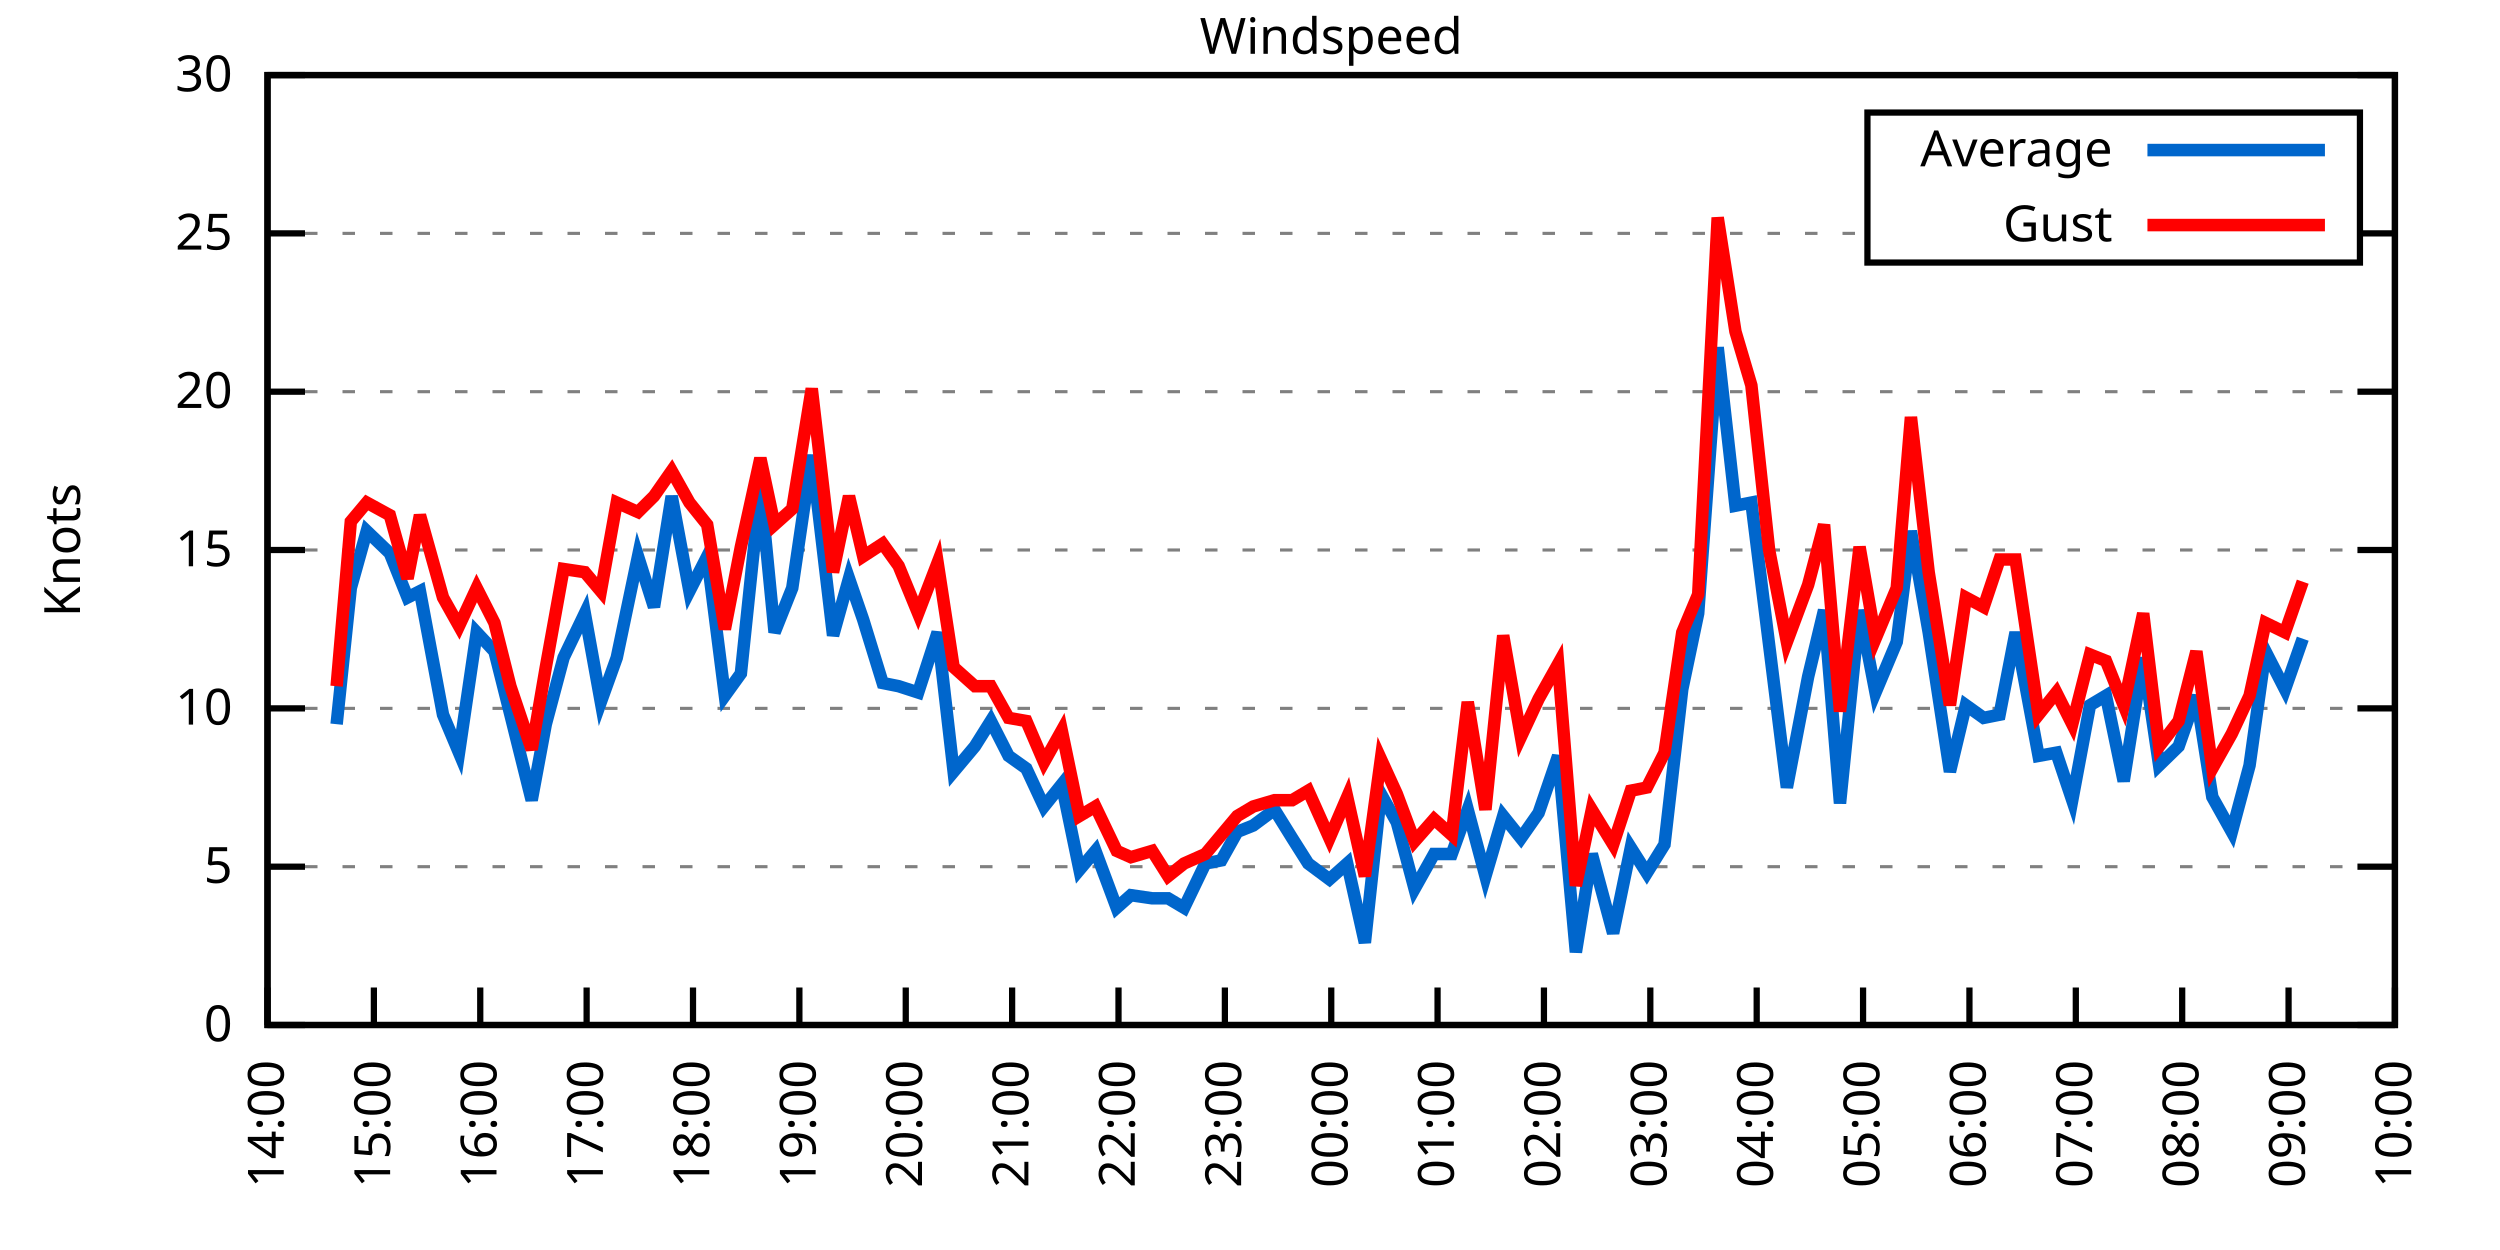
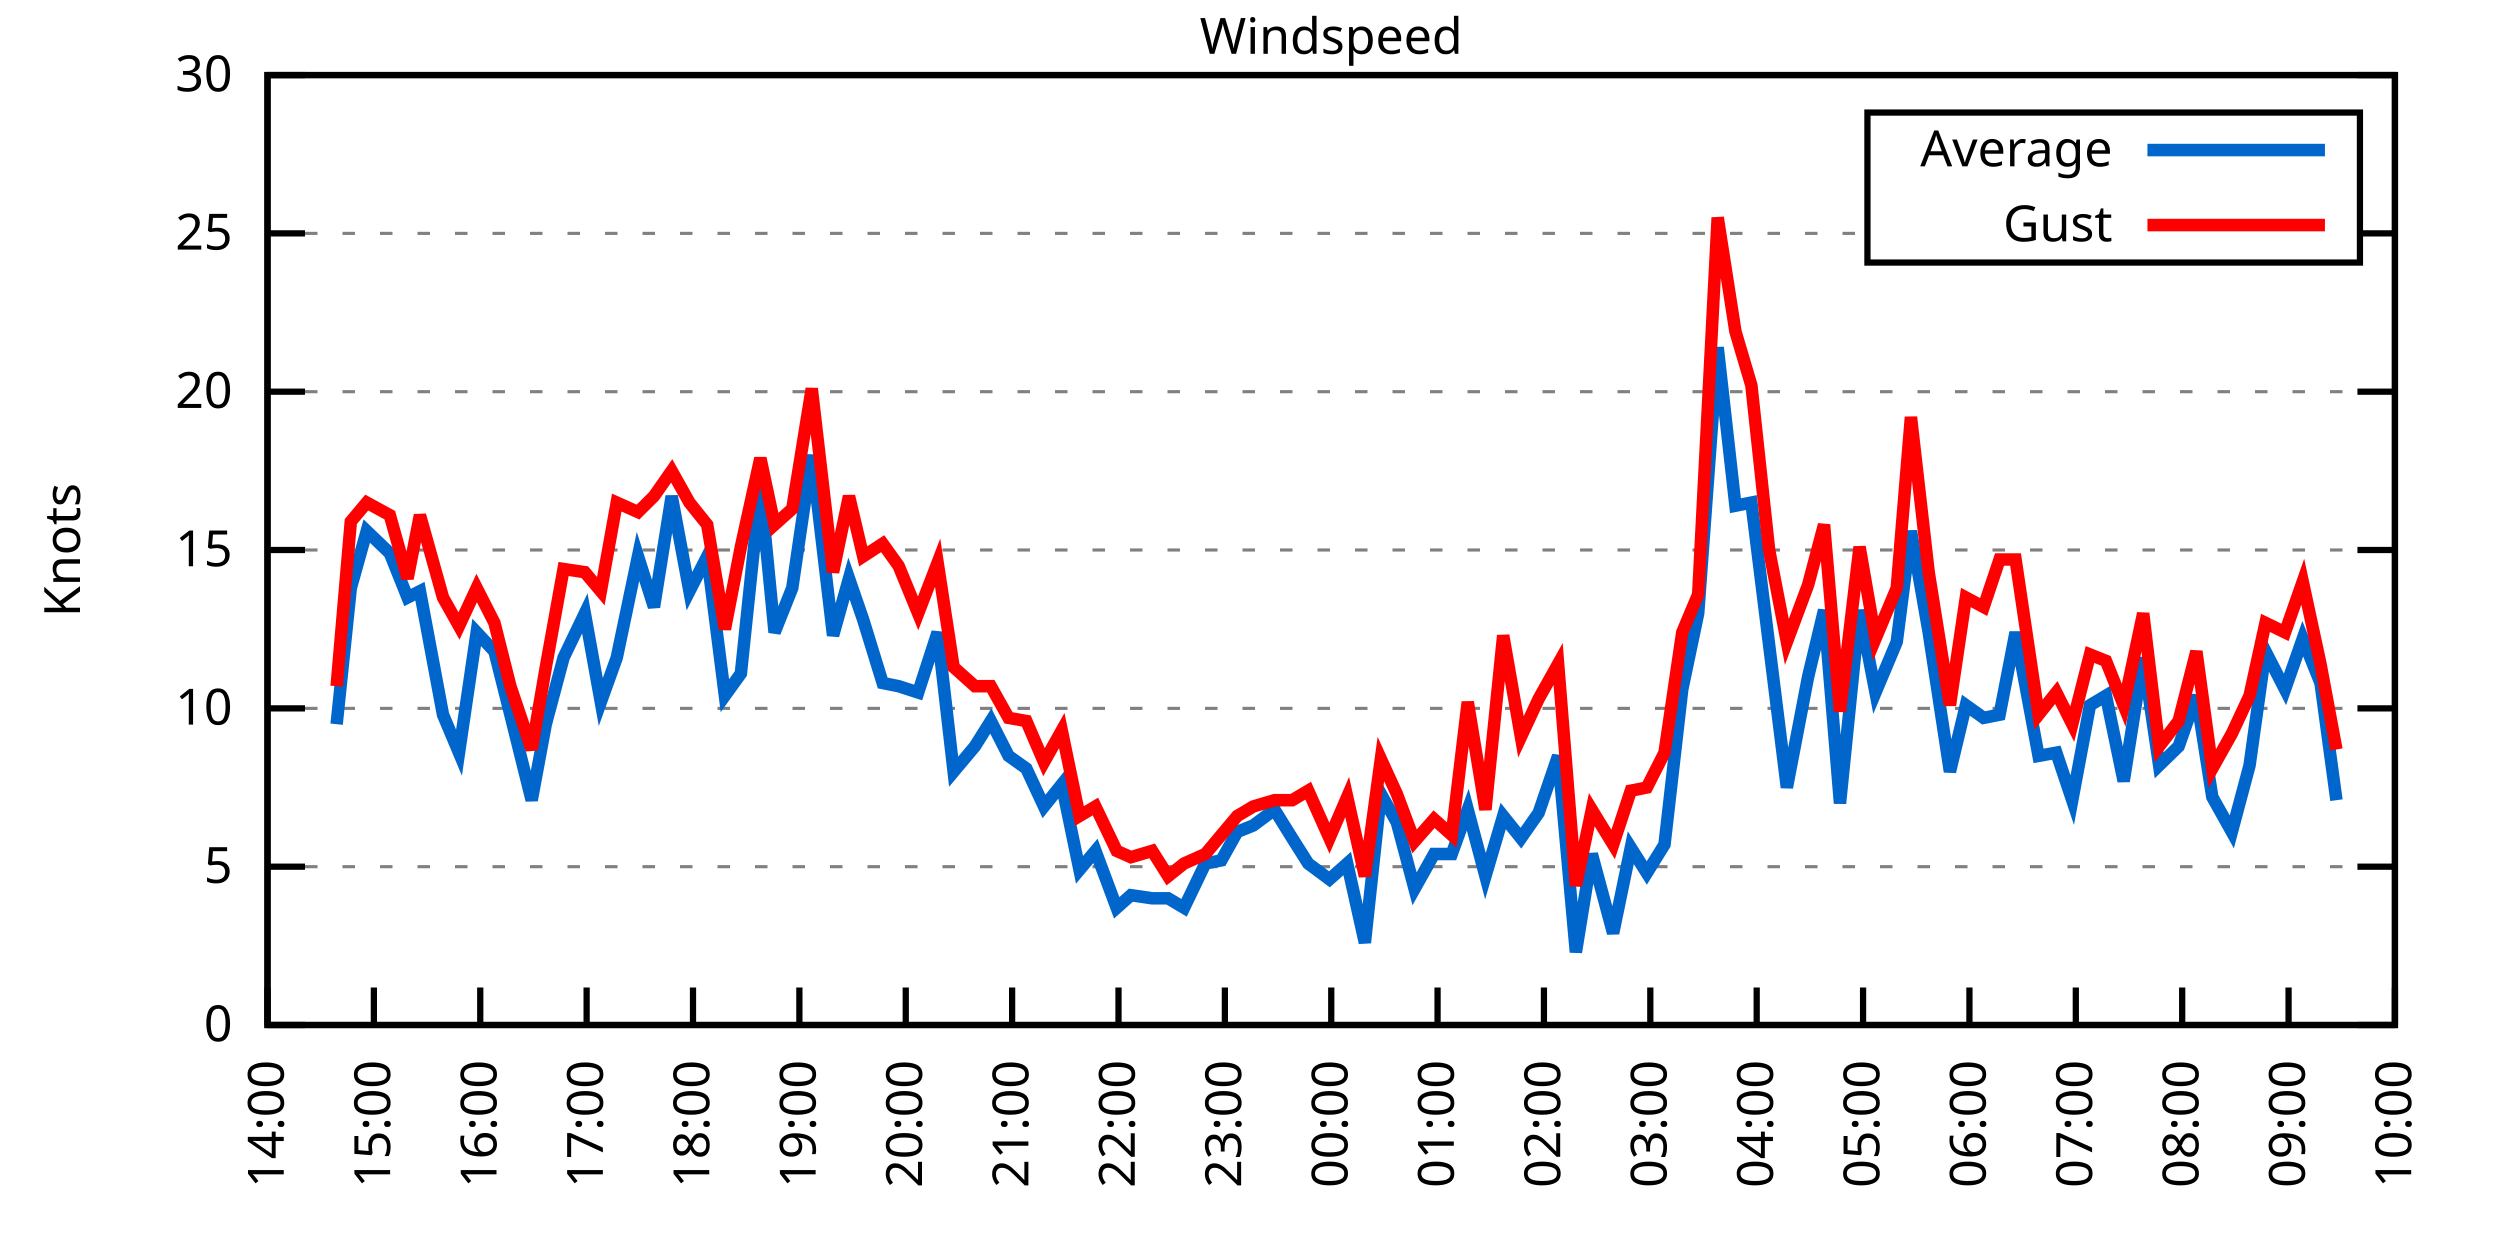
<svg xmlns="http://www.w3.org/2000/svg" xmlns:xlink="http://www.w3.org/1999/xlink" width="400" height="200" viewBox="0 0 400 200">
  <g id="gnuplot_canvas">
    <rect x="0" y="0" width="400" height="200" fill="none" />
    <defs>
      <circle id="gpDot" r="0.5" stroke-width="0.5" stroke="currentColor" />
      <path id="gpPt0" stroke-width="0.333" stroke="currentColor" d="M-1,0 h2 M0,-1 v2" />
      <path id="gpPt1" stroke-width="0.333" stroke="currentColor" d="M-1,-1 L1,1 M1,-1 L-1,1" />
      <path id="gpPt2" stroke-width="0.333" stroke="currentColor" d="M-1,0 L1,0 M0,-1 L0,1 M-1,-1 L1,1 M-1,1 L1,-1" />
      <rect id="gpPt3" stroke-width="0.333" stroke="currentColor" x="-1" y="-1" width="2" height="2" />
      <rect id="gpPt4" stroke-width="0.333" stroke="currentColor" fill="currentColor" x="-1" y="-1" width="2" height="2" />
      <circle id="gpPt5" stroke-width="0.333" stroke="currentColor" cx="0" cy="0" r="1" />
      <use xlink:href="#gpPt5" id="gpPt6" fill="currentColor" stroke="none" />
      <path id="gpPt7" stroke-width="0.333" stroke="currentColor" d="M0,-1.33 L-1.33,0.67 L1.33,0.67 z" />
      <use xlink:href="#gpPt7" id="gpPt8" fill="currentColor" stroke="none" />
      <use xlink:href="#gpPt7" id="gpPt9" stroke="currentColor" transform="rotate(180)" />
      <use xlink:href="#gpPt9" id="gpPt10" fill="currentColor" stroke="none" />
      <use xlink:href="#gpPt3" id="gpPt11" stroke="currentColor" transform="rotate(45)" />
      <use xlink:href="#gpPt11" id="gpPt12" fill="currentColor" stroke="none" />
      <path id="gpPt13" stroke-width="0.333" stroke="currentColor" d="M0,1.330 L1.265,0.411 L0.782,-1.067 L-0.782,-1.076 L-1.265,0.411 z" />
      <use xlink:href="#gpPt13" id="gpPt14" fill="currentColor" stroke="none" />
      <filter id="textbox" filterUnits="objectBoundingBox" x="0" y="0" height="1" width="1">
        <feFlood flood-color="white" flood-opacity="1" result="bgnd" />
        <feComposite in="SourceGraphic" in2="bgnd" operator="atop" />
      </filter>
      <filter id="greybox" filterUnits="objectBoundingBox" x="0" y="0" height="1" width="1">
        <feFlood flood-color="lightgrey" flood-opacity="1" result="grey" />
        <feComposite in="SourceGraphic" in2="grey" operator="atop" />
      </filter>
    </defs>
    <g fill="none" color="white" stroke="currentColor" stroke-width="1.00" stroke-linecap="butt" stroke-linejoin="miter">
</g>
    <g fill="none" color="black" stroke="currentColor" stroke-width="1.00" stroke-linecap="butt" stroke-linejoin="miter">
      <g stroke="none" shape-rendering="crispEdges">
        <polygon fill="rgb(255, 255, 255)" points="42.80,164.00 383.18,164.00 383.18,12.02 42.80,12.02 " />
      </g>
    </g>
    <g fill="none" color="black" stroke="currentColor" stroke-width="1.00" stroke-linecap="butt" stroke-linejoin="miter">
</g>
    <g fill="none" color="black" stroke="black" stroke-width="0.50" stroke-linecap="butt" stroke-linejoin="miter">
</g>
    <g fill="none" color="gray" stroke="currentColor" stroke-width="0.50" stroke-linecap="butt" stroke-linejoin="miter">
      <path stroke="gray" stroke-dasharray="2,4" class="gridline" d="M42.80,164.00 L383.19,164.00  " />
    </g>
    <g fill="none" color="gray" stroke="gray" stroke-width="1.00" stroke-linecap="butt" stroke-linejoin="miter">
</g>
    <g fill="none" color="black" stroke="currentColor" stroke-width="1.00" stroke-linecap="butt" stroke-linejoin="miter">
      <path stroke="black" d="M42.80,164.00 L48.80,164.00 M383.19,164.00 L377.19,164.00  " />
      <g transform="translate(37.20,166.60)" stroke="none" fill="black" font-family="Sans" font-size="8.00" text-anchor="end">
        <text>
          <tspan font-family="Sans"> 0</tspan>
        </text>
      </g>
    </g>
    <g fill="none" color="black" stroke="currentColor" stroke-width="1.00" stroke-linecap="butt" stroke-linejoin="miter">
</g>
    <g fill="none" color="black" stroke="black" stroke-width="0.50" stroke-linecap="butt" stroke-linejoin="miter">
</g>
    <g fill="none" color="gray" stroke="currentColor" stroke-width="0.50" stroke-linecap="butt" stroke-linejoin="miter">
      <path stroke="gray" stroke-dasharray="2,4" class="gridline" d="M42.80,138.67 L383.19,138.67  " />
    </g>
    <g fill="none" color="gray" stroke="gray" stroke-width="1.00" stroke-linecap="butt" stroke-linejoin="miter">
</g>
    <g fill="none" color="black" stroke="currentColor" stroke-width="1.00" stroke-linecap="butt" stroke-linejoin="miter">
      <path stroke="black" d="M42.80,138.67 L48.80,138.67 M383.19,138.67 L377.19,138.67  " />
      <g transform="translate(37.20,141.27)" stroke="none" fill="black" font-family="Sans" font-size="8.00" text-anchor="end">
        <text>
          <tspan font-family="Sans"> 5</tspan>
        </text>
      </g>
    </g>
    <g fill="none" color="black" stroke="currentColor" stroke-width="1.00" stroke-linecap="butt" stroke-linejoin="miter">
</g>
    <g fill="none" color="black" stroke="black" stroke-width="0.50" stroke-linecap="butt" stroke-linejoin="miter">
</g>
    <g fill="none" color="gray" stroke="currentColor" stroke-width="0.50" stroke-linecap="butt" stroke-linejoin="miter">
      <path stroke="gray" stroke-dasharray="2,4" class="gridline" d="M42.80,113.34 L383.19,113.34  " />
    </g>
    <g fill="none" color="gray" stroke="gray" stroke-width="1.00" stroke-linecap="butt" stroke-linejoin="miter">
</g>
    <g fill="none" color="black" stroke="currentColor" stroke-width="1.00" stroke-linecap="butt" stroke-linejoin="miter">
      <path stroke="black" d="M42.80,113.34 L48.80,113.34 M383.19,113.34 L377.19,113.34  " />
      <g transform="translate(37.20,115.94)" stroke="none" fill="black" font-family="Sans" font-size="8.00" text-anchor="end">
        <text>
          <tspan font-family="Sans"> 10</tspan>
        </text>
      </g>
    </g>
    <g fill="none" color="black" stroke="currentColor" stroke-width="1.00" stroke-linecap="butt" stroke-linejoin="miter">
</g>
    <g fill="none" color="black" stroke="black" stroke-width="0.50" stroke-linecap="butt" stroke-linejoin="miter">
</g>
    <g fill="none" color="gray" stroke="currentColor" stroke-width="0.50" stroke-linecap="butt" stroke-linejoin="miter">
      <path stroke="gray" stroke-dasharray="2,4" class="gridline" d="M42.80,88.00 L383.19,88.00  " />
    </g>
    <g fill="none" color="gray" stroke="gray" stroke-width="1.00" stroke-linecap="butt" stroke-linejoin="miter">
</g>
    <g fill="none" color="black" stroke="currentColor" stroke-width="1.00" stroke-linecap="butt" stroke-linejoin="miter">
      <path stroke="black" d="M42.80,88.00 L48.80,88.00 M383.19,88.00 L377.19,88.00  " />
      <g transform="translate(37.20,90.60)" stroke="none" fill="black" font-family="Sans" font-size="8.00" text-anchor="end">
        <text>
          <tspan font-family="Sans"> 15</tspan>
        </text>
      </g>
    </g>
    <g fill="none" color="black" stroke="currentColor" stroke-width="1.00" stroke-linecap="butt" stroke-linejoin="miter">
</g>
    <g fill="none" color="black" stroke="black" stroke-width="0.50" stroke-linecap="butt" stroke-linejoin="miter">
</g>
    <g fill="none" color="gray" stroke="currentColor" stroke-width="0.50" stroke-linecap="butt" stroke-linejoin="miter">
      <path stroke="gray" stroke-dasharray="2,4" class="gridline" d="M42.80,62.67 L383.19,62.67  " />
    </g>
    <g fill="none" color="gray" stroke="gray" stroke-width="1.00" stroke-linecap="butt" stroke-linejoin="miter">
</g>
    <g fill="none" color="black" stroke="currentColor" stroke-width="1.00" stroke-linecap="butt" stroke-linejoin="miter">
      <path stroke="black" d="M42.80,62.67 L48.80,62.67 M383.19,62.67 L377.19,62.67  " />
      <g transform="translate(37.20,65.27)" stroke="none" fill="black" font-family="Sans" font-size="8.00" text-anchor="end">
        <text>
          <tspan font-family="Sans"> 20</tspan>
        </text>
      </g>
    </g>
    <g fill="none" color="black" stroke="currentColor" stroke-width="1.00" stroke-linecap="butt" stroke-linejoin="miter">
</g>
    <g fill="none" color="black" stroke="black" stroke-width="0.50" stroke-linecap="butt" stroke-linejoin="miter">
</g>
    <g fill="none" color="gray" stroke="currentColor" stroke-width="0.50" stroke-linecap="butt" stroke-linejoin="miter">
      <path stroke="gray" stroke-dasharray="2,4" class="gridline" d="M42.80,37.34 L298.79,37.34 M377.59,37.34 L383.19,37.34  " />
    </g>
    <g fill="none" color="gray" stroke="gray" stroke-width="1.00" stroke-linecap="butt" stroke-linejoin="miter">
</g>
    <g fill="none" color="black" stroke="currentColor" stroke-width="1.00" stroke-linecap="butt" stroke-linejoin="miter">
      <path stroke="black" d="M42.80,37.34 L48.80,37.34 M383.19,37.34 L377.19,37.34  " />
      <g transform="translate(37.20,39.94)" stroke="none" fill="black" font-family="Sans" font-size="8.00" text-anchor="end">
        <text>
          <tspan font-family="Sans"> 25</tspan>
        </text>
      </g>
    </g>
    <g fill="none" color="black" stroke="currentColor" stroke-width="1.00" stroke-linecap="butt" stroke-linejoin="miter">
</g>
    <g fill="none" color="black" stroke="black" stroke-width="0.50" stroke-linecap="butt" stroke-linejoin="miter">
</g>
    <g fill="none" color="gray" stroke="currentColor" stroke-width="0.50" stroke-linecap="butt" stroke-linejoin="miter">
      <path stroke="gray" stroke-dasharray="2,4" class="gridline" d="M42.80,12.01 L383.19,12.01  " />
    </g>
    <g fill="none" color="gray" stroke="gray" stroke-width="1.00" stroke-linecap="butt" stroke-linejoin="miter">
</g>
    <g fill="none" color="black" stroke="currentColor" stroke-width="1.00" stroke-linecap="butt" stroke-linejoin="miter">
      <path stroke="black" d="M42.80,12.01 L48.80,12.01 M383.19,12.01 L377.19,12.01  " />
      <g transform="translate(37.20,14.61)" stroke="none" fill="black" font-family="Sans" font-size="8.00" text-anchor="end">
        <text>
          <tspan font-family="Sans"> 30</tspan>
        </text>
      </g>
    </g>
    <g fill="none" color="black" stroke="currentColor" stroke-width="1.00" stroke-linecap="butt" stroke-linejoin="miter">
      <path stroke="black" d="M42.80,164.00 L42.80,158.00  " />
      <g transform="translate(45.40,169.60) rotate(270.00)" stroke="none" fill="black" font-family="Sans" font-size="8.00" text-anchor="end">
        <text>
          <tspan font-family="Sans">14:00</tspan>
        </text>
      </g>
    </g>
    <g fill="none" color="black" stroke="currentColor" stroke-width="1.00" stroke-linecap="butt" stroke-linejoin="miter">
      <path stroke="black" d="M59.82,164.00 L59.82,158.00  " />
      <g transform="translate(62.42,169.60) rotate(270.00)" stroke="none" fill="black" font-family="Sans" font-size="8.00" text-anchor="end">
        <text>
          <tspan font-family="Sans">15:00</tspan>
        </text>
      </g>
    </g>
    <g fill="none" color="black" stroke="currentColor" stroke-width="1.00" stroke-linecap="butt" stroke-linejoin="miter">
      <path stroke="black" d="M76.84,164.00 L76.84,158.00  " />
      <g transform="translate(79.44,169.60) rotate(270.00)" stroke="none" fill="black" font-family="Sans" font-size="8.00" text-anchor="end">
        <text>
          <tspan font-family="Sans">16:00</tspan>
        </text>
      </g>
    </g>
    <g fill="none" color="black" stroke="currentColor" stroke-width="1.00" stroke-linecap="butt" stroke-linejoin="miter">
      <path stroke="black" d="M93.86,164.00 L93.86,158.00  " />
      <g transform="translate(96.46,169.60) rotate(270.00)" stroke="none" fill="black" font-family="Sans" font-size="8.00" text-anchor="end">
        <text>
          <tspan font-family="Sans">17:00</tspan>
        </text>
      </g>
    </g>
    <g fill="none" color="black" stroke="currentColor" stroke-width="1.00" stroke-linecap="butt" stroke-linejoin="miter">
      <path stroke="black" d="M110.88,164.00 L110.88,158.00  " />
      <g transform="translate(113.48,169.60) rotate(270.00)" stroke="none" fill="black" font-family="Sans" font-size="8.00" text-anchor="end">
        <text>
          <tspan font-family="Sans">18:00</tspan>
        </text>
      </g>
    </g>
    <g fill="none" color="black" stroke="currentColor" stroke-width="1.00" stroke-linecap="butt" stroke-linejoin="miter">
      <path stroke="black" d="M127.90,164.00 L127.90,158.00  " />
      <g transform="translate(130.50,169.60) rotate(270.00)" stroke="none" fill="black" font-family="Sans" font-size="8.00" text-anchor="end">
        <text>
          <tspan font-family="Sans">19:00</tspan>
        </text>
      </g>
    </g>
    <g fill="none" color="black" stroke="currentColor" stroke-width="1.00" stroke-linecap="butt" stroke-linejoin="miter">
      <path stroke="black" d="M144.92,164.00 L144.92,158.00  " />
      <g transform="translate(147.52,169.60) rotate(270.00)" stroke="none" fill="black" font-family="Sans" font-size="8.00" text-anchor="end">
        <text>
          <tspan font-family="Sans">20:00</tspan>
        </text>
      </g>
    </g>
    <g fill="none" color="black" stroke="currentColor" stroke-width="1.00" stroke-linecap="butt" stroke-linejoin="miter">
      <path stroke="black" d="M161.94,164.00 L161.94,158.00  " />
      <g transform="translate(164.54,169.60) rotate(270.00)" stroke="none" fill="black" font-family="Sans" font-size="8.00" text-anchor="end">
        <text>
          <tspan font-family="Sans">21:00</tspan>
        </text>
      </g>
    </g>
    <g fill="none" color="black" stroke="currentColor" stroke-width="1.00" stroke-linecap="butt" stroke-linejoin="miter">
      <path stroke="black" d="M178.96,164.00 L178.96,158.00  " />
      <g transform="translate(181.56,169.60) rotate(270.00)" stroke="none" fill="black" font-family="Sans" font-size="8.00" text-anchor="end">
        <text>
          <tspan font-family="Sans">22:00</tspan>
        </text>
      </g>
    </g>
    <g fill="none" color="black" stroke="currentColor" stroke-width="1.00" stroke-linecap="butt" stroke-linejoin="miter">
      <path stroke="black" d="M195.98,164.00 L195.98,158.00  " />
      <g transform="translate(198.58,169.60) rotate(270.00)" stroke="none" fill="black" font-family="Sans" font-size="8.00" text-anchor="end">
        <text>
          <tspan font-family="Sans">23:00</tspan>
        </text>
      </g>
    </g>
    <g fill="none" color="black" stroke="currentColor" stroke-width="1.00" stroke-linecap="butt" stroke-linejoin="miter">
      <path stroke="black" d="M213.00,164.00 L213.00,158.00  " />
      <g transform="translate(215.60,169.60) rotate(270.00)" stroke="none" fill="black" font-family="Sans" font-size="8.00" text-anchor="end">
        <text>
          <tspan font-family="Sans">00:00</tspan>
        </text>
      </g>
    </g>
    <g fill="none" color="black" stroke="currentColor" stroke-width="1.00" stroke-linecap="butt" stroke-linejoin="miter">
      <path stroke="black" d="M230.01,164.00 L230.01,158.00  " />
      <g transform="translate(232.61,169.60) rotate(270.00)" stroke="none" fill="black" font-family="Sans" font-size="8.00" text-anchor="end">
        <text>
          <tspan font-family="Sans">01:00</tspan>
        </text>
      </g>
    </g>
    <g fill="none" color="black" stroke="currentColor" stroke-width="1.00" stroke-linecap="butt" stroke-linejoin="miter">
      <path stroke="black" d="M247.03,164.00 L247.03,158.00  " />
      <g transform="translate(249.63,169.60) rotate(270.00)" stroke="none" fill="black" font-family="Sans" font-size="8.00" text-anchor="end">
        <text>
          <tspan font-family="Sans">02:00</tspan>
        </text>
      </g>
    </g>
    <g fill="none" color="black" stroke="currentColor" stroke-width="1.00" stroke-linecap="butt" stroke-linejoin="miter">
      <path stroke="black" d="M264.05,164.00 L264.05,158.00  " />
      <g transform="translate(266.65,169.60) rotate(270.00)" stroke="none" fill="black" font-family="Sans" font-size="8.00" text-anchor="end">
        <text>
          <tspan font-family="Sans">03:00</tspan>
        </text>
      </g>
    </g>
    <g fill="none" color="black" stroke="currentColor" stroke-width="1.00" stroke-linecap="butt" stroke-linejoin="miter">
      <path stroke="black" d="M281.07,164.00 L281.07,158.00  " />
      <g transform="translate(283.67,169.60) rotate(270.00)" stroke="none" fill="black" font-family="Sans" font-size="8.00" text-anchor="end">
        <text>
          <tspan font-family="Sans">04:00</tspan>
        </text>
      </g>
    </g>
    <g fill="none" color="black" stroke="currentColor" stroke-width="1.00" stroke-linecap="butt" stroke-linejoin="miter">
      <path stroke="black" d="M298.09,164.00 L298.09,158.00  " />
      <g transform="translate(300.69,169.60) rotate(270.00)" stroke="none" fill="black" font-family="Sans" font-size="8.00" text-anchor="end">
        <text>
          <tspan font-family="Sans">05:00</tspan>
        </text>
      </g>
    </g>
    <g fill="none" color="black" stroke="currentColor" stroke-width="1.00" stroke-linecap="butt" stroke-linejoin="miter">
      <path stroke="black" d="M315.11,164.00 L315.11,158.00  " />
      <g transform="translate(317.71,169.60) rotate(270.00)" stroke="none" fill="black" font-family="Sans" font-size="8.00" text-anchor="end">
        <text>
          <tspan font-family="Sans">06:00</tspan>
        </text>
      </g>
    </g>
    <g fill="none" color="black" stroke="currentColor" stroke-width="1.00" stroke-linecap="butt" stroke-linejoin="miter">
      <path stroke="black" d="M332.13,164.00 L332.13,158.00  " />
      <g transform="translate(334.73,169.60) rotate(270.00)" stroke="none" fill="black" font-family="Sans" font-size="8.00" text-anchor="end">
        <text>
          <tspan font-family="Sans">07:00</tspan>
        </text>
      </g>
    </g>
    <g fill="none" color="black" stroke="currentColor" stroke-width="1.00" stroke-linecap="butt" stroke-linejoin="miter">
      <path stroke="black" d="M349.15,164.00 L349.15,158.00  " />
      <g transform="translate(351.75,169.60) rotate(270.00)" stroke="none" fill="black" font-family="Sans" font-size="8.00" text-anchor="end">
        <text>
          <tspan font-family="Sans">08:00</tspan>
        </text>
      </g>
    </g>
    <g fill="none" color="black" stroke="currentColor" stroke-width="1.00" stroke-linecap="butt" stroke-linejoin="miter">
      <path stroke="black" d="M366.17,164.00 L366.17,158.00  " />
      <g transform="translate(368.77,169.60) rotate(270.00)" stroke="none" fill="black" font-family="Sans" font-size="8.00" text-anchor="end">
        <text>
          <tspan font-family="Sans">09:00</tspan>
        </text>
      </g>
    </g>
    <g fill="none" color="black" stroke="currentColor" stroke-width="1.00" stroke-linecap="butt" stroke-linejoin="miter">
      <path stroke="black" d="M383.19,164.00 L383.19,158.00  " />
      <g transform="translate(385.79,169.60) rotate(270.00)" stroke="none" fill="black" font-family="Sans" font-size="8.00" text-anchor="end">
        <text>
          <tspan font-family="Sans">10:00</tspan>
        </text>
      </g>
    </g>
    <g fill="none" color="black" stroke="currentColor" stroke-width="1.00" stroke-linecap="butt" stroke-linejoin="miter">
</g>
    <g fill="none" color="black" stroke="currentColor" stroke-width="1.00" stroke-linecap="butt" stroke-linejoin="miter">
      <path stroke="black" d="M42.80,12.01 L42.80,164.00 L383.19,164.00 L383.19,12.01 L42.80,12.01 Z  " />
    </g>
    <g fill="none" color="black" stroke="currentColor" stroke-width="1.00" stroke-linecap="butt" stroke-linejoin="miter">
</g>
    <g fill="none" color="black" stroke="currentColor" stroke-width="1.00" stroke-linecap="butt" stroke-linejoin="miter">
      <path stroke="black" d="M298.79,42.01 L298.79,18.01 L377.59,18.01 L377.59,42.01 L298.79,42.01 Z  " />
    </g>
    <g id="Windspeed_plot_1">
      <g fill="none" color="white" stroke="black" stroke-width="2.00" stroke-linecap="butt" stroke-linejoin="miter">
</g>
      <g fill="none" color="black" stroke="currentColor" stroke-width="2.00" stroke-linecap="butt" stroke-linejoin="miter">
        <g transform="translate(337.99,26.61)" stroke="none" fill="black" font-family="Sans" font-size="8.00" text-anchor="end">
          <text>
            <tspan font-family="Sans">Average</tspan>
          </text>
        </g>
      </g>
      <g fill="none" color="black" stroke="currentColor" stroke-width="2.00" stroke-linecap="butt" stroke-linejoin="miter">
-         <path stroke="rgb(  0, 102, 204)" d="M343.59,24.01 L371.99,24.01 M53.86,115.87 L56.13,94.08 L58.68,84.97 L62.37,88.51 L65.21,95.60 L67.19,94.59   L70.88,114.35 L73.44,120.43 L76.27,101.18 L79.11,104.22 L81.66,114.35 L85.07,128.03 L87.33,115.87 L90.17,105.23   L93.57,98.14 L96.13,112.32 L98.68,105.23 L102.08,89.02 L104.64,97.12 L107.47,79.39 L110.31,94.59 L113.15,89.02   L115.98,111.31 L118.54,107.76 L121.66,77.87 L123.93,101.18 L126.76,94.08 L129.88,72.81 L133.29,101.68 L135.84,92.56   L138.11,99.15 L141.23,109.28 L143.78,109.79 L146.90,110.80 L150.02,101.18 L152.58,123.47 L155.98,119.42 L158.53,115.36   L161.37,120.94 L164.21,122.96 L167.04,129.04 L169.88,125.50 L172.72,139.17 L175.27,136.14 L178.67,145.25 L180.94,143.23   L184.35,143.73 L186.90,143.73 L189.45,145.25 L192.86,138.16 L195.41,137.66 L197.96,133.10 L200.51,132.08 L203.92,129.55   L206.75,134.11 L209.31,138.16 L212.71,140.69 L215.55,138.16 L218.38,150.83 L220.94,127.02 L223.49,131.58 L226.33,142.21   L229.45,136.64 L232.28,136.64 L234.84,129.55 L237.67,140.19 L240.51,130.56 L243.35,134.11 L246.18,130.06 L249.30,120.94   L252.14,152.35 L254.69,136.64 L258.10,149.31 L260.93,135.63 L263.49,139.68 L266.32,135.12 L269.16,110.30 L271.71,98.14   L274.83,55.58 L277.67,80.91 L280.22,80.41 L283.06,103.20 L285.90,126.00 L289.30,108.27 L291.85,97.63 L294.40,128.54   L297.53,97.63 L300.08,110.80 L303.48,102.70 L305.75,84.97 L308.59,101.18 L311.99,123.47 L314.54,112.83 L317.38,114.86   L319.93,114.35 L322.49,101.18 L326.17,120.94 L329.01,120.43 L331.56,128.03 L334.40,112.83 L336.95,111.31 L339.79,124.99   L342.91,105.23 L345.46,122.46 L348.58,119.42 L351.42,111.31 L353.97,127.52 L357.09,133.10 L359.93,122.46 L362.48,104.22   L365.60,110.30 L368.44,102.19  " />
+         <path stroke="rgb(  0, 102, 204)" d="M343.59,24.01 L371.99,24.01 M53.86,115.87 L56.13,94.08 L58.68,84.97 L62.37,88.51 L65.21,95.60 L67.19,94.59   L70.88,114.35 L73.44,120.43 L76.27,101.18 L79.11,104.22 L81.66,114.35 L85.07,128.03 L87.33,115.87 L90.17,105.23   L93.57,98.14 L96.13,112.32 L98.68,105.23 L102.08,89.02 L104.64,97.12 L107.47,79.39 L110.31,94.59 L113.15,89.02   L115.98,111.31 L118.54,107.76 L121.66,77.87 L123.93,101.18 L126.76,94.08 L129.88,72.81 L133.29,101.68 L135.84,92.56   L138.11,99.15 L141.23,109.28 L143.78,109.79 L146.90,110.80 L150.02,101.18 L152.58,123.47 L155.98,119.42 L158.53,115.36   L161.37,120.94 L164.21,122.96 L167.04,129.04 L169.88,125.50 L172.72,139.17 L175.27,136.14 L178.67,145.25 L180.94,143.23   L184.35,143.73 L186.90,143.73 L189.45,145.25 L192.86,138.16 L195.41,137.66 L197.96,133.10 L200.51,132.08 L203.92,129.55   L206.75,134.11 L209.31,138.16 L212.71,140.69 L215.55,138.16 L218.38,150.83 L220.94,127.02 L223.49,131.58 L226.33,142.21   L229.45,136.64 L232.28,136.64 L234.84,129.55 L237.67,140.19 L240.51,130.56 L243.35,134.11 L246.18,130.06 L249.30,120.94   L252.14,152.35 L254.69,136.64 L258.10,149.31 L260.93,135.63 L263.49,139.68 L266.32,135.12 L269.16,110.30 L271.71,98.14   L274.83,55.58 L277.67,80.91 L280.22,80.41 L283.06,103.20 L285.90,126.00 L289.30,108.27 L291.85,97.63 L294.40,128.54   L297.53,97.63 L300.08,110.80 L303.48,102.70 L305.75,84.97 L308.59,101.18 L311.99,123.47 L314.54,112.83 L317.38,114.86   L319.93,114.35 L322.49,101.18 L326.17,120.94 L329.01,120.43 L331.56,128.03 L334.40,112.83 L336.95,111.31 L339.79,124.99   L342.91,105.23 L345.46,122.46 L348.58,119.42 L351.42,111.31 L353.97,127.52 L357.09,133.10 L359.93,122.46 L362.48,104.22   L365.60,110.30 L368.44,102.19 L371.28,109.28 L373.83,128.03  " />
      </g>
    </g>
    <g id="Windspeed_plot_2">
      <g fill="none" color="black" stroke="currentColor" stroke-width="2.00" stroke-linecap="butt" stroke-linejoin="miter">
        <g transform="translate(337.99,38.61)" stroke="none" fill="black" font-family="Sans" font-size="8.00" text-anchor="end">
          <text>
            <tspan font-family="Sans">Gust</tspan>
          </text>
        </g>
      </g>
      <g fill="none" color="black" stroke="currentColor" stroke-width="2.00" stroke-linecap="butt" stroke-linejoin="miter">
-         <path stroke="rgb(255,   0,   0)" d="M343.59,36.01 L371.99,36.01 M53.86,109.79 L56.13,83.45 L58.68,80.41 L62.37,82.43 L65.21,92.56 L67.19,82.43   L70.88,95.60 L73.44,100.16 L76.27,94.08 L79.11,99.66 L81.66,109.79 L85.07,119.92 L87.33,106.75 L90.17,91.04   L93.57,91.55 L96.13,94.59 L98.68,80.41 L102.08,81.93 L104.64,79.39 L107.47,75.34 L110.31,80.41 L113.15,83.95   L115.98,100.67 L118.54,87.50 L121.66,73.31 L123.93,83.95 L126.76,81.42 L129.88,62.17 L133.29,91.55 L135.84,79.39   L138.11,89.02 L141.23,86.99 L143.78,90.54 L146.90,98.14 L150.02,90.03 L152.58,106.75 L155.98,109.79 L158.53,109.79   L161.37,114.86 L164.21,115.36 L167.04,121.95 L169.88,116.88 L172.72,130.56 L175.27,129.04 L178.67,136.14 L180.94,137.15   L184.35,136.14 L186.90,140.19 L189.45,138.16 L192.86,136.64 L195.41,133.60 L197.96,130.56 L200.51,129.04 L203.92,128.03   L206.75,128.03 L209.31,126.51 L212.71,134.11 L215.55,127.52 L218.38,140.19 L220.94,121.44 L223.49,127.02 L226.33,134.62   L229.45,131.07 L232.28,133.60 L234.84,112.32 L237.67,129.55 L240.51,101.68 L243.35,117.90 L246.18,111.82 L249.30,106.24   L252.14,141.71 L254.69,129.55 L258.10,135.12 L260.93,126.51 L263.49,126.00 L266.32,120.43 L269.16,101.18 L271.71,95.10   L274.83,34.81 L277.67,53.05 L280.22,61.66 L283.06,88.00 L285.90,102.70 L289.30,93.58 L291.85,83.95 L294.40,113.84   L297.53,87.50 L300.08,102.19 L303.48,94.08 L305.75,66.73 L308.59,91.55 L311.99,112.83 L314.54,95.60 L317.38,97.12   L319.93,89.52 L322.49,89.52 L326.17,114.35 L329.01,110.80 L331.56,115.87 L334.40,104.72 L336.95,105.74 L339.79,112.83   L342.91,98.14 L345.46,119.42 L348.58,115.36 L351.42,104.22 L353.97,122.96 L357.09,117.39 L359.93,111.31 L362.48,99.66   L365.60,101.18 L368.44,93.07  " />
+         <path stroke="rgb(255,   0,   0)" d="M343.59,36.01 L371.99,36.01 M53.86,109.79 L56.13,83.45 L58.68,80.41 L62.37,82.43 L65.21,92.56 L67.19,82.43   L70.88,95.60 L73.44,100.16 L76.27,94.08 L79.11,99.66 L81.66,109.79 L85.07,119.92 L87.33,106.75 L90.17,91.04   L93.57,91.55 L96.13,94.59 L98.68,80.41 L102.08,81.93 L104.64,79.39 L107.47,75.34 L110.31,80.41 L113.15,83.95   L115.98,100.67 L118.54,87.50 L121.66,73.31 L123.93,83.95 L126.76,81.42 L129.88,62.17 L133.29,91.55 L135.84,79.39   L138.11,89.02 L141.23,86.99 L143.78,90.54 L146.90,98.14 L150.02,90.03 L152.58,106.75 L155.98,109.79 L158.53,109.79   L161.37,114.86 L164.21,115.36 L167.04,121.95 L169.88,116.88 L172.72,130.56 L175.27,129.04 L178.67,136.14 L180.94,137.15   L184.35,136.14 L186.90,140.19 L189.45,138.16 L192.86,136.64 L195.41,133.60 L197.96,130.56 L200.51,129.04 L203.92,128.03   L206.75,128.03 L209.31,126.51 L212.71,134.11 L215.55,127.52 L218.38,140.19 L220.94,121.44 L223.49,127.02 L226.33,134.62   L229.45,131.07 L232.28,133.60 L234.84,112.32 L237.67,129.55 L240.51,101.68 L243.35,117.90 L246.18,111.82 L249.30,106.24   L252.14,141.71 L254.69,129.55 L258.10,135.12 L260.93,126.51 L263.49,126.00 L266.32,120.43 L269.16,101.18 L271.71,95.10   L274.83,34.81 L277.67,53.05 L280.22,61.66 L283.06,88.00 L285.90,102.70 L289.30,93.58 L291.85,83.95 L294.40,113.84   L297.53,87.50 L300.08,102.19 L303.48,94.08 L305.75,66.73 L308.59,91.55 L311.99,112.83 L314.54,95.60 L317.38,97.12   L319.93,89.52 L322.49,89.52 L326.17,114.35 L329.01,110.80 L331.56,115.87 L334.40,104.72 L336.95,105.74 L339.79,112.83   L342.91,98.14 L345.46,119.42 L348.58,115.36 L351.42,104.22 L353.97,122.96 L357.09,117.39 L359.93,111.31 L362.48,99.66   L365.60,101.18 L368.44,93.07 L371.28,106.24 L373.83,119.92  " />
      </g>
    </g>
    <g fill="none" color="black" stroke="currentColor" stroke-width="2.00" stroke-linecap="butt" stroke-linejoin="miter">
</g>
    <g fill="none" color="black" stroke="black" stroke-width="1.00" stroke-linecap="butt" stroke-linejoin="miter">
</g>
    <g fill="none" color="black" stroke="currentColor" stroke-width="1.00" stroke-linecap="butt" stroke-linejoin="miter">
      <path stroke="black" d="M42.80,12.01 L42.80,164.00 L383.19,164.00 L383.19,12.01 L42.80,12.01 Z  " />
      <g transform="translate(12.80,88.01) rotate(270.00)" stroke="none" fill="black" font-family="Sans" font-size="8.00" text-anchor="middle">
        <text>
          <tspan font-family="Sans">Knots</tspan>
        </text>
      </g>
    </g>
    <g fill="none" color="black" stroke="currentColor" stroke-width="1.00" stroke-linecap="butt" stroke-linejoin="miter">
</g>
    <g fill="none" color="black" stroke="currentColor" stroke-width="1.00" stroke-linecap="butt" stroke-linejoin="miter">
      <g transform="translate(212.99,8.61)" stroke="none" fill="black" font-family="Sans" font-size="8.00" text-anchor="middle">
        <text>
          <tspan font-family="Sans">Windspeed</tspan>
        </text>
      </g>
    </g>
    <g fill="none" color="black" stroke="currentColor" stroke-width="1.00" stroke-linecap="butt" stroke-linejoin="miter">
</g>
  </g>
</svg>
